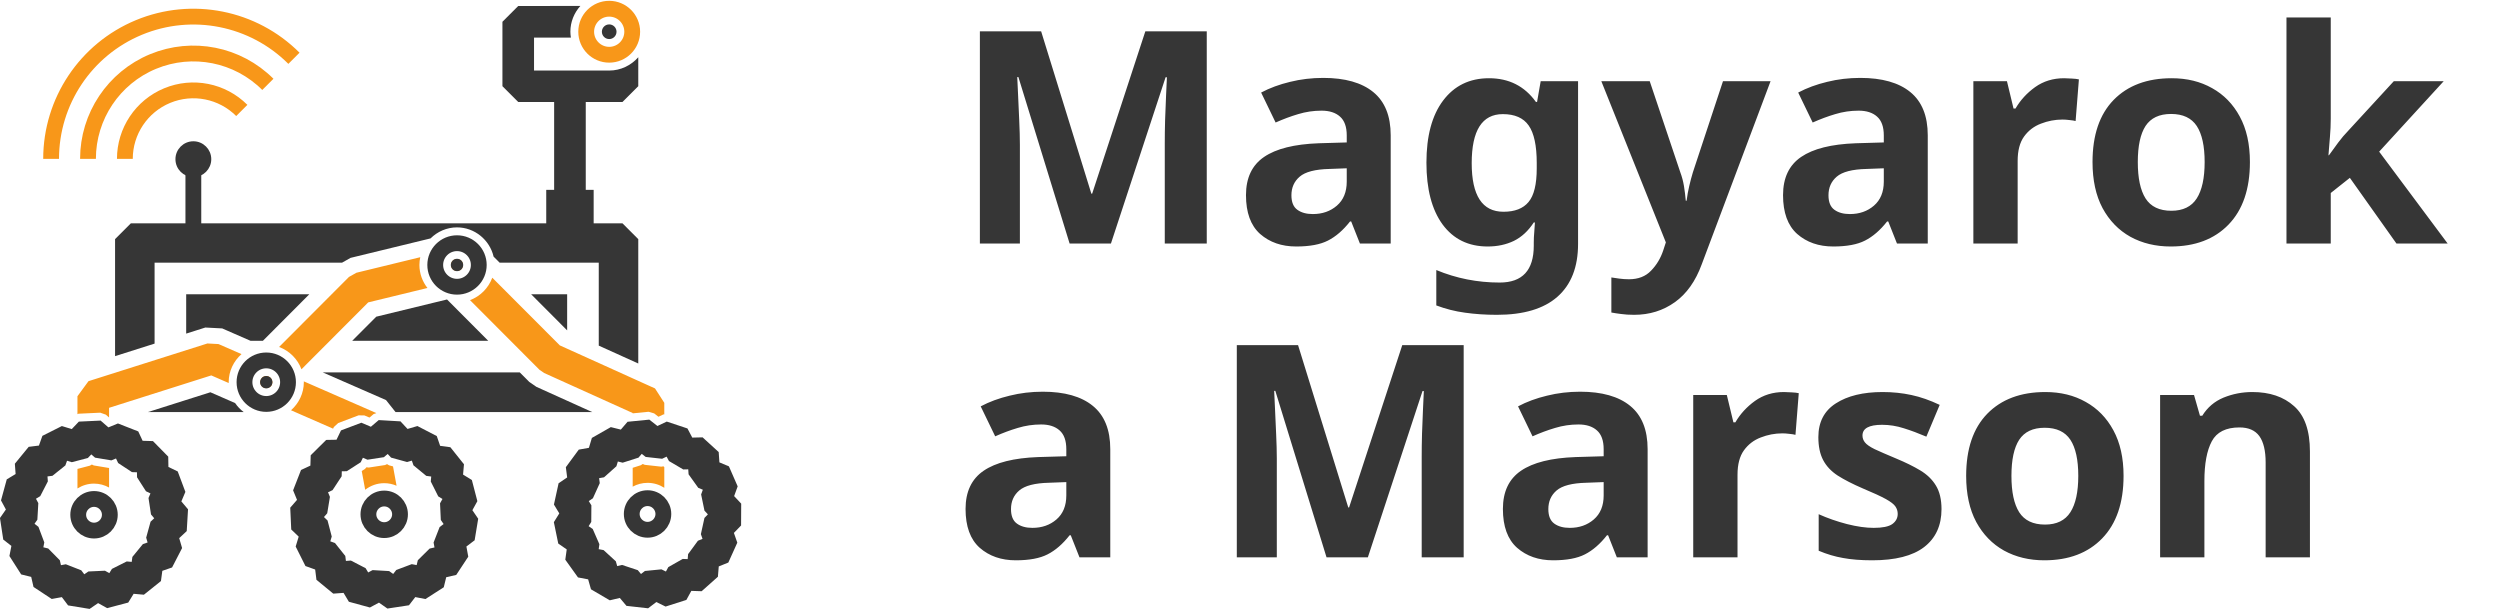
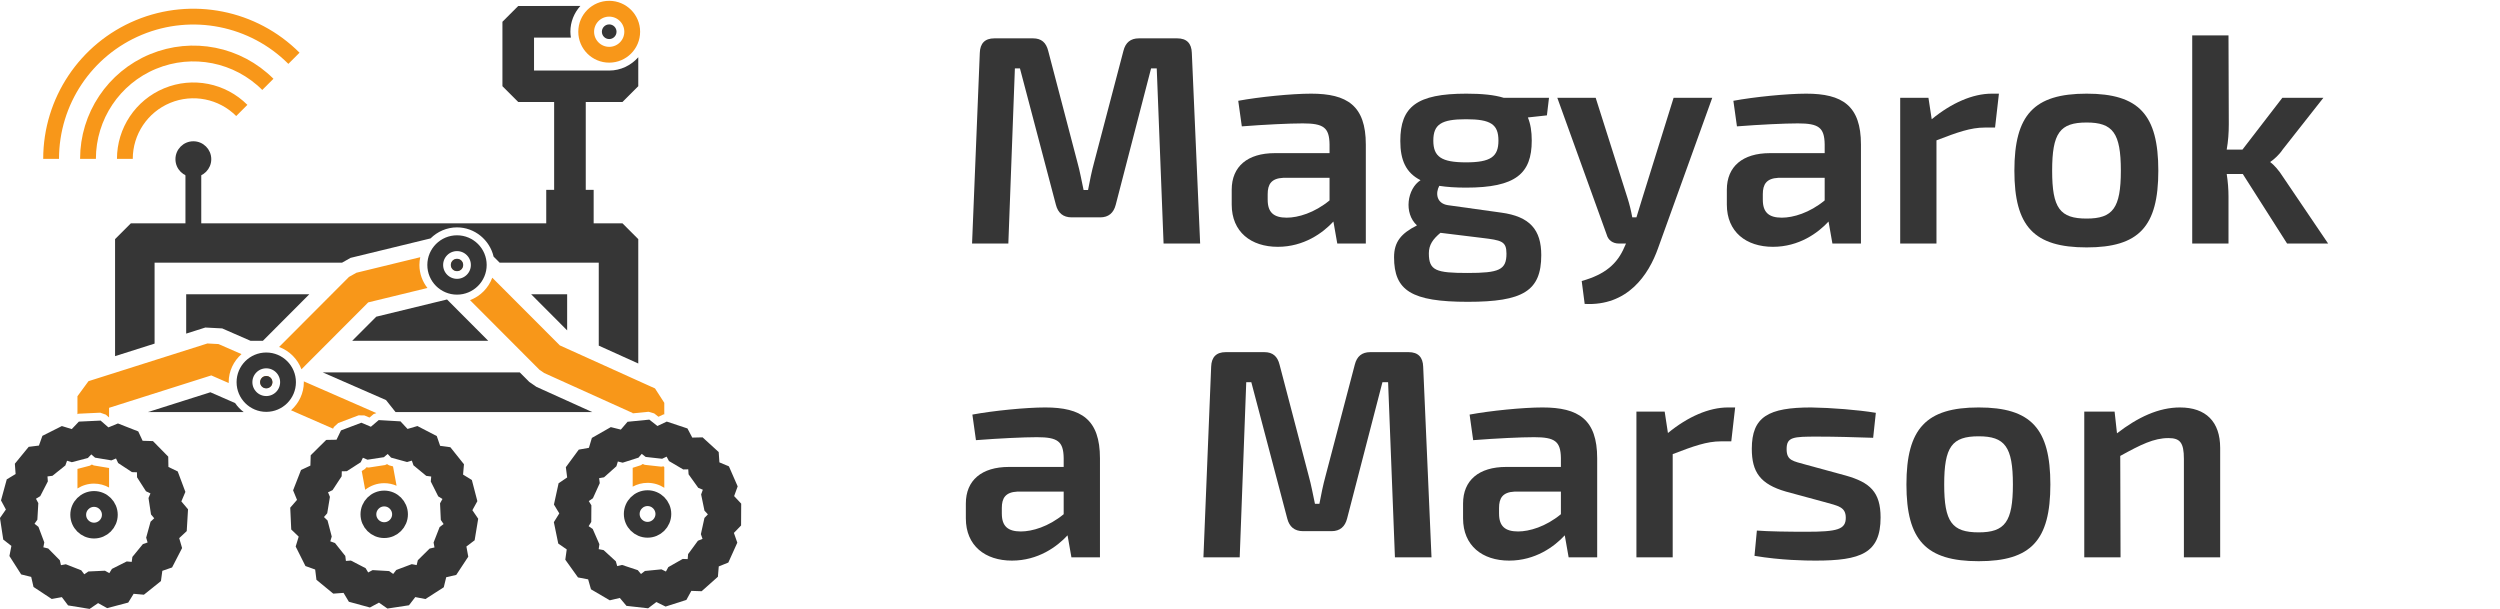
<svg xmlns="http://www.w3.org/2000/svg" id="svg8" version="1.1" viewBox="0 0 237.259 57.79" height="57.79mm" width="237.259mm">
  <defs id="defs2">
    <marker style="overflow:visible" id="marker3314" refX="0" refY="0" orient="auto">
      <path transform="matrix(0.2,0,0,0.2,1.48,0.2)" style="fill:#363636;fill-opacity:1;fill-rule:evenodd;stroke:#363636;stroke-width:1pt;stroke-opacity:1" d="m -2.5,-1 c 0,2.76 -2.24,5 -5,5 -2.76,0 -5,-2.24 -5,-5 0,-2.76 2.24,-5 5,-5 2.76,0 5,2.24 5,5 z" id="path3312" />
    </marker>
    <marker style="overflow:visible" id="DotS" refX="0" refY="0" orient="auto">
      <path transform="matrix(0.2,0,0,0.2,1.48,0.2)" style="fill:#363636;fill-opacity:1;fill-rule:evenodd;stroke:#363636;stroke-width:1pt;stroke-opacity:1" d="m -2.5,-1 c 0,2.76 -2.24,5 -5,5 -2.76,0 -5,-2.24 -5,-5 0,-2.76 2.24,-5 5,-5 2.76,0 5,2.24 5,5 z" id="path3091" />
    </marker>
  </defs>
  <g transform="translate(-30.55264,-75.37636)" id="layer1">
-     <text id="text3356" y="98.489" x="121" style="font-size:28.222px;line-height:1.05;font-family:'Exo 2';-inkscape-font-specification:'Exo 2, ';text-align:center;letter-spacing:0px;word-spacing:0px;text-anchor:middle;fill:#363636;fill-opacity:1;stroke-width:0.265" xml:space="preserve">
-       <tspan style="font-style:normal;font-variant:normal;font-weight:600;font-stretch:normal;font-size:28.222px;font-family:'Exo 2';-inkscape-font-specification:'Exo 2 Semi-Bold';text-align:start;text-anchor:start;fill:#363636;fill-opacity:1;stroke-width:0.265" y="98.489" x="121" id="tspan3354">Magyarok</tspan>
-       <tspan id="tspan3358" style="font-style:normal;font-variant:normal;font-weight:600;font-stretch:normal;font-size:28.222px;font-family:'Exo 2';-inkscape-font-specification:'Exo 2 Semi-Bold';text-align:start;text-anchor:start;fill:#363636;fill-opacity:1;stroke-width:0.265" y="128.269" x="121">a Marson</tspan>
-     </text>
+     <g aria-label="Magyarok a Marson" id="text3356" style="font-size:28.222px;line-height:1.05;font-family:'Exo 2';-inkscape-font-specification:'Exo 2, ';text-align:center;letter-spacing:0px;word-spacing:0px;text-anchor:middle;fill:#363636;fill-opacity:1;stroke-width:0.265">
+       <path d="m 142.28,79.016 h -3.641 c -0.79,0 -1.27,0.395 -1.468,1.185 l -2.766,10.527 c -0.254,0.931 -0.423,1.778 -0.593,2.681 h -0.423 c -0.198,-0.903 -0.339,-1.75 -0.593,-2.653 l -2.766,-10.555 c -0.198,-0.79 -0.649,-1.185 -1.439,-1.185 h -3.669 c -0.903,0 -1.355,0.48 -1.383,1.383 l -0.734,18.09 h 3.443 l 0.621,-16.623 h 0.48 l 3.415,12.954 c 0.198,0.762 0.677,1.185 1.496,1.185 h 2.709 c 0.79,0 1.27,-0.423 1.468,-1.185 l 3.358,-12.954 h 0.536 l 0.649,16.623 h 3.471 l -0.79,-18.09 c -0.028,-0.903 -0.48,-1.383 -1.383,-1.383 z" style="font-style:normal;font-variant:normal;font-weight:600;font-stretch:normal;font-size:28.222px;font-family:'Exo 2';-inkscape-font-specification:'Exo 2 Semi-Bold';text-align:start;text-anchor:start;fill:#363636;fill-opacity:1;stroke-width:0.265" id="path4479" />
+       <path d="m 154.98,84.265 c -1.834,0 -4.939,0.31 -6.914,0.677 l 0.339,2.427 c 2.173,-0.169 4.516,-0.282 5.786,-0.282 1.976,0 2.512,0.395 2.54,1.976 v 0.847 h -5.193 c -2.596,0 -4.092,1.27 -4.092,3.471 v 1.411 c 0,2.596 1.834,4.008 4.374,4.008 2.484,0 4.29,-1.326 5.278,-2.399 l 0.367,2.088 h 2.709 V 89.091 c 0,-3.697 -1.778,-4.826 -5.193,-4.826 z m -4.12,10.075 v -0.536 c 0,-0.931 0.339,-1.496 1.468,-1.552 h 4.403 v 2.145 c -1.439,1.185 -2.992,1.637 -4.064,1.637 -1.242,0 -1.806,-0.508 -1.806,-1.693 z" style="font-style:normal;font-variant:normal;font-weight:600;font-stretch:normal;font-size:28.222px;font-family:'Exo 2';-inkscape-font-specification:'Exo 2 Semi-Bold';text-align:start;text-anchor:start;fill:#363636;fill-opacity:1;stroke-width:0.265" id="path4481" />
+       <path d="m 177.558,84.66 h -4.29 c -0.903,-0.282 -2.088,-0.395 -3.556,-0.395 -4.713,0 -6.265,1.242 -6.265,4.487 0,1.834 0.536,3.02 1.919,3.725 -1.27,0.818 -1.609,3.133 -0.339,4.29 -1.496,0.762 -2.173,1.552 -2.173,3.02 0,3.161 1.637,4.233 6.999,4.233 5.221,0 6.971,-1.016 6.971,-4.431 0,-2.399 -1.072,-3.669 -3.81,-4.036 L 167.962,94.848 c -1.101,-0.169 -1.185,-1.157 -0.818,-1.834 0.734,0.113 1.58,0.169 2.54,0.169 4.713,0 6.237,-1.326 6.237,-4.459 0,-0.875 -0.113,-1.58 -0.367,-2.201 L 177.36,86.325 Z m -7.874,6.124 c -2.342,0 -3.104,-0.536 -3.104,-2.06 0,-1.552 0.762,-2.032 3.104,-2.032 2.342,0 3.076,0.48 3.076,2.032 0,1.524 -0.734,2.06 -3.076,2.06 z m 3.838,8.664 c 0,1.552 -0.706,1.834 -3.697,1.834 -2.992,0 -3.669,-0.226 -3.669,-1.863 0,-0.818 0.395,-1.355 1.101,-1.947 l 3.923,0.48 c 1.863,0.226 2.342,0.31 2.342,1.496 z" style="font-style:normal;font-variant:normal;font-weight:600;font-stretch:normal;font-size:28.222px;font-family:'Exo 2';-inkscape-font-specification:'Exo 2 Semi-Bold';text-align:start;text-anchor:start;fill:#363636;fill-opacity:1;stroke-width:0.265" id="path4483" />
+       <path d="m 189.383,84.66 -2.963,9.511 -0.564,1.834 h -0.395 c -0.113,-0.621 -0.254,-1.214 -0.452,-1.834 l -3.02,-9.511 h -3.641 l 4.685,12.982 c 0.141,0.536 0.593,0.847 1.157,0.847 h 0.677 l -0.141,0.31 c -0.677,1.609 -1.834,2.625 -4.064,3.246 l 0.282,2.173 c 4.064,0.226 6.068,-2.738 6.971,-5.306 l 5.136,-14.252 z" style="font-style:normal;font-variant:normal;font-weight:600;font-stretch:normal;font-size:28.222px;font-family:'Exo 2';-inkscape-font-specification:'Exo 2 Semi-Bold';text-align:start;text-anchor:start;fill:#363636;fill-opacity:1;stroke-width:0.265" id="path4485" />
+       <path d="m 201.97,84.265 c -1.834,0 -4.939,0.31 -6.914,0.677 l 0.339,2.427 c 2.173,-0.169 4.516,-0.282 5.786,-0.282 1.976,0 2.512,0.395 2.54,1.976 v 0.847 h -5.193 c -2.596,0 -4.092,1.27 -4.092,3.471 v 1.411 c 0,2.596 1.834,4.008 4.374,4.008 2.484,0 4.29,-1.326 5.278,-2.399 l 0.367,2.088 h 2.709 V 89.091 c 0,-3.697 -1.778,-4.826 -5.193,-4.826 z m -4.12,10.075 v -0.536 c 0,-0.931 0.339,-1.496 1.468,-1.552 h 4.403 v 2.145 c -1.439,1.185 -2.992,1.637 -4.064,1.637 -1.242,0 -1.806,-0.508 -1.806,-1.693 z" style="font-style:normal;font-variant:normal;font-weight:600;font-stretch:normal;font-size:28.222px;font-family:'Exo 2';-inkscape-font-specification:'Exo 2 Semi-Bold';text-align:start;text-anchor:start;fill:#363636;fill-opacity:1;stroke-width:0.265" id="path4487" />
+       <path d="m 219.58,84.265 c -1.806,0 -3.81,0.875 -5.701,2.427 l -0.31,-2.032 h -2.681 v 13.829 h 3.443 v -9.793 c 1.976,-0.762 3.246,-1.214 4.572,-1.214 h 0.988 l 0.367,-3.217 z" style="font-style:normal;font-variant:normal;font-weight:600;font-stretch:normal;font-size:28.222px;font-family:'Exo 2';-inkscape-font-specification:'Exo 2 Semi-Bold';text-align:start;text-anchor:start;fill:#363636;fill-opacity:1;stroke-width:0.265" id="path4489" />
+       <path d="m 228.583,84.265 c -4.995,0 -6.858,2.004 -6.858,7.31 0,5.306 1.863,7.281 6.858,7.281 4.967,0 6.802,-1.976 6.802,-7.281 0,-5.306 -1.834,-7.31 -6.802,-7.31 z m 0,2.738 c 2.484,0 3.246,0.988 3.246,4.572 0,3.556 -0.762,4.544 -3.246,4.544 -2.54,0 -3.274,-0.988 -3.274,-4.544 0,-3.584 0.734,-4.572 3.274,-4.572 z" style="font-style:normal;font-variant:normal;font-weight:600;font-stretch:normal;font-size:28.222px;font-family:'Exo 2';-inkscape-font-specification:'Exo 2 Semi-Bold';text-align:start;text-anchor:start;fill:#363636;fill-opacity:1;stroke-width:0.265" id="path4491" />
+       <path d="m 247.605,98.489 h 3.895 l -4.318,-6.378 c -0.31,-0.508 -0.847,-1.129 -1.157,-1.326 v -0.056 c 0.31,-0.198 0.847,-0.677 1.157,-1.157 l 3.866,-4.911 h -3.895 l -3.782,4.911 h -1.496 c 0.141,-0.79 0.198,-1.58 0.198,-2.427 l -0.028,-8.41 h -3.443 v 19.756 h 3.443 v -4.487 c 0,-0.649 -0.056,-1.383 -0.169,-2.117 h 1.524 z" style="font-style:normal;font-variant:normal;font-weight:600;font-stretch:normal;font-size:28.222px;font-family:'Exo 2';-inkscape-font-specification:'Exo 2 Semi-Bold';text-align:start;text-anchor:start;fill:#363636;fill-opacity:1;stroke-width:0.265" id="path4493" />
+       <path d="m 129.749,114.045 c -1.834,0 -4.939,0.31 -6.914,0.677 l 0.339,2.427 c 2.173,-0.169 4.516,-0.282 5.786,-0.282 1.976,0 2.512,0.395 2.54,1.976 v 0.847 h -5.193 c -2.596,0 -4.092,1.27 -4.092,3.471 v 1.411 c 0,2.596 1.834,4.008 4.374,4.008 2.484,0 4.29,-1.326 5.278,-2.399 l 0.367,2.088 h 2.709 v -9.398 c 0,-3.697 -1.778,-4.826 -5.193,-4.826 z m -4.12,10.075 v -0.536 c 0,-0.931 0.339,-1.496 1.468,-1.552 h 4.403 v 2.145 c -1.439,1.185 -2.992,1.637 -4.064,1.637 -1.242,0 -1.806,-0.508 -1.806,-1.693 z" style="font-style:normal;font-variant:normal;font-weight:600;font-stretch:normal;font-size:28.222px;font-family:'Exo 2';-inkscape-font-specification:'Exo 2 Semi-Bold';text-align:start;text-anchor:start;fill:#363636;fill-opacity:1;stroke-width:0.265" id="path4495" />
+       <path d="m 164.237,108.796 h -3.641 c -0.79,0 -1.27,0.395 -1.468,1.185 l -2.766,10.527 c -0.254,0.931 -0.423,1.778 -0.593,2.681 h -0.423 c -0.198,-0.903 -0.339,-1.75 -0.593,-2.653 l -2.766,-10.555 c -0.198,-0.79 -0.649,-1.185 -1.439,-1.185 h -3.669 c -0.903,0 -1.355,0.48 -1.383,1.383 l -0.734,18.09 h 3.443 l 0.621,-16.623 h 0.48 l 3.415,12.954 c 0.198,0.762 0.677,1.185 1.496,1.185 h 2.709 c 0.79,0 1.27,-0.423 1.468,-1.185 l 3.358,-12.954 h 0.536 l 0.649,16.623 h 3.471 l -0.79,-18.09 c -0.028,-0.903 -0.48,-1.383 -1.383,-1.383 z" style="font-style:normal;font-variant:normal;font-weight:600;font-stretch:normal;font-size:28.222px;font-family:'Exo 2';-inkscape-font-specification:'Exo 2 Semi-Bold';text-align:start;text-anchor:start;fill:#363636;fill-opacity:1;stroke-width:0.265" id="path4497" />
+       <path d="m 176.937,114.045 c -1.834,0 -4.939,0.31 -6.914,0.677 l 0.339,2.427 c 2.173,-0.169 4.516,-0.282 5.786,-0.282 1.976,0 2.512,0.395 2.54,1.976 v 0.847 h -5.193 c -2.596,0 -4.092,1.27 -4.092,3.471 v 1.411 c 0,2.596 1.834,4.008 4.374,4.008 2.484,0 4.29,-1.326 5.278,-2.399 l 0.367,2.088 h 2.709 v -9.398 c 0,-3.697 -1.778,-4.826 -5.193,-4.826 z m -4.12,10.075 v -0.536 c 0,-0.931 0.339,-1.496 1.468,-1.552 h 4.403 v 2.145 c -1.439,1.185 -2.992,1.637 -4.064,1.637 -1.242,0 -1.806,-0.508 -1.806,-1.693 z" style="font-style:normal;font-variant:normal;font-weight:600;font-stretch:normal;font-size:28.222px;font-family:'Exo 2';-inkscape-font-specification:'Exo 2 Semi-Bold';text-align:start;text-anchor:start;fill:#363636;fill-opacity:1;stroke-width:0.265" id="path4499" />
+       <path d="m 194.547,114.045 c -1.806,0 -3.81,0.875 -5.701,2.427 l -0.31,-2.032 h -2.681 v 13.829 h 3.443 v -9.793 c 1.976,-0.762 3.246,-1.214 4.572,-1.214 h 0.988 l 0.367,-3.217 z" style="font-style:normal;font-variant:normal;font-weight:600;font-stretch:normal;font-size:28.222px;font-family:'Exo 2';-inkscape-font-specification:'Exo 2 Semi-Bold';text-align:start;text-anchor:start;fill:#363636;fill-opacity:1;stroke-width:0.265" id="path4501" />
+       <path d="m 202.449,114.045 c -4.064,0 -5.644,0.875 -5.644,3.923 0,2.201 0.79,3.358 3.246,4.064 l 3.641,0.988 c 1.298,0.367 2.032,0.452 2.032,1.496 0,1.101 -0.79,1.326 -3.725,1.326 -1.778,0 -3.612,-0.028 -4.713,-0.113 l -0.226,2.399 c 2.512,0.423 4.854,0.452 5.786,0.452 4.318,0 6.181,-0.706 6.181,-4.092 0,-2.427 -1.016,-3.33 -3.302,-3.979 l -3.725,-1.016 c -1.298,-0.367 -1.891,-0.395 -1.891,-1.496 0,-1.157 0.621,-1.185 2.935,-1.185 1.75,0 3.528,0.056 5.278,0.113 l 0.254,-2.371 c -1.693,-0.282 -4.233,-0.48 -6.124,-0.508 z" style="font-style:normal;font-variant:normal;font-weight:600;font-stretch:normal;font-size:28.222px;font-family:'Exo 2';-inkscape-font-specification:'Exo 2 Semi-Bold';text-align:start;text-anchor:start;fill:#363636;fill-opacity:1;stroke-width:0.265" id="path4503" />
+       <path d="m 218.338,114.045 c -4.995,0 -6.858,2.004 -6.858,7.31 0,5.306 1.863,7.281 6.858,7.281 4.967,0 6.802,-1.976 6.802,-7.281 0,-5.306 -1.834,-7.31 -6.802,-7.31 z m 0,2.738 c 2.484,0 3.246,0.988 3.246,4.572 0,3.556 -0.762,4.544 -3.246,4.544 -2.54,0 -3.274,-0.988 -3.274,-4.544 0,-3.584 0.734,-4.572 3.274,-4.572 z" style="font-style:normal;font-variant:normal;font-weight:600;font-stretch:normal;font-size:28.222px;font-family:'Exo 2';-inkscape-font-specification:'Exo 2 Semi-Bold';text-align:start;text-anchor:start;fill:#363636;fill-opacity:1;stroke-width:0.265" id="path4505" />
+       <path d="m 237.445,114.045 c -2.032,0 -4.008,0.931 -5.983,2.455 l -0.226,-2.06 h -2.879 v 13.829 h 3.443 l -0.028,-9.624 c 1.947,-1.072 3.189,-1.693 4.572,-1.693 1.101,0 1.468,0.423 1.468,1.976 v 9.342 h 3.443 v -10.386 c 0,-2.484 -1.355,-3.838 -3.81,-3.838 z" style="font-style:normal;font-variant:normal;font-weight:600;font-stretch:normal;font-size:28.222px;font-family:'Exo 2';-inkscape-font-specification:'Exo 2 Semi-Bold';text-align:start;text-anchor:start;fill:#363636;fill-opacity:1;stroke-width:0.265" id="path4507" />
+     </g>
    <g id="g3521">
      <path id="path2878" style="color:#000000;font-style:normal;font-variant:normal;font-weight:normal;font-stretch:normal;font-size:medium;line-height:normal;font-family:sans-serif;font-variant-ligatures:normal;font-variant-position:normal;font-variant-caps:normal;font-variant-numeric:normal;font-variant-alternates:normal;font-variant-east-asian:normal;font-feature-settings:normal;font-variation-settings:normal;text-indent:0;text-align:start;text-decoration:none;text-decoration-line:none;text-decoration-style:solid;text-decoration-color:#000000;letter-spacing:normal;word-spacing:normal;text-transform:none;writing-mode:lr-tb;direction:ltr;text-orientation:mixed;dominant-baseline:auto;baseline-shift:baseline;text-anchor:start;white-space:normal;shape-padding:0;shape-margin:0;inline-size:0;clip-rule:nonzero;display:inline;overflow:visible;visibility:visible;isolation:auto;mix-blend-mode:normal;color-interpolation:sRGB;color-interpolation-filters:linearRGB;solid-color:#000000;solid-opacity:1;vector-effect:none;fill:#363636;fill-opacity:1;fill-rule:nonzero;stroke:none;stroke-width:1.5;stroke-linecap:butt;stroke-linejoin:miter;stroke-miterlimit:4;stroke-dasharray:none;stroke-dashoffset:0;stroke-opacity:1;color-rendering:auto;image-rendering:auto;shape-rendering:auto;text-rendering:auto;enable-background:accumulate;stop-color:#000000" d="m 48.222,103.306 v 3.731 l 1.559,-0.495 0.259,-0.082 1.6,0.084 2.684,1.174 h 1.181 l 4.401,-4.413 z m 32.741,0 3.414,3.424 v -3.424 z m -7.986,0.491 -6.717,1.635 -2.281,2.287 h 12.909 z m 4.528,0.291 2.068,2.073 h 0.001 z" />
      <path id="path2796" style="color:#000000;font-style:normal;font-variant:normal;font-weight:normal;font-stretch:normal;font-size:medium;line-height:normal;font-family:sans-serif;font-variant-ligatures:normal;font-variant-position:normal;font-variant-caps:normal;font-variant-numeric:normal;font-variant-alternates:normal;font-variant-east-asian:normal;font-feature-settings:normal;font-variation-settings:normal;text-indent:0;text-align:start;text-decoration:none;text-decoration-line:none;text-decoration-style:solid;text-decoration-color:#000000;letter-spacing:normal;word-spacing:normal;text-transform:none;writing-mode:lr-tb;direction:ltr;text-orientation:mixed;dominant-baseline:auto;baseline-shift:baseline;text-anchor:start;white-space:normal;shape-padding:0;shape-margin:0;inline-size:0;clip-rule:nonzero;display:inline;overflow:visible;visibility:visible;isolation:auto;mix-blend-mode:normal;color-interpolation:sRGB;color-interpolation-filters:linearRGB;solid-color:#000000;solid-opacity:1;vector-effect:none;fill:#363636;fill-opacity:1;fill-rule:nonzero;stroke:none;stroke-width:3;stroke-linecap:butt;stroke-linejoin:bevel;stroke-miterlimit:4;stroke-dasharray:none;stroke-dashoffset:0;stroke-opacity:1;color-rendering:auto;image-rendering:auto;shape-rendering:auto;text-rendering:auto;enable-background:accumulate;stop-color:#000000" d="m 79.735,75.943 -1.5,1.5 v 6.113 l 1.5,1.5 h 9.892 l 1.5,-1.5 v -2.747 c -0.678,0.77 -1.665,1.263 -2.758,1.263 -0.106,0 -0.21,0.009 -0.313,-8e-6 h -6.822 v -3.129 h 3.497 c -0.028,-0.182 -0.048,-0.367 -0.048,-0.557 0,-0.934 0.361,-1.791 0.946,-2.444 z" />
      <path style="color:#000000;font-style:normal;font-variant:normal;font-weight:normal;font-stretch:normal;font-size:medium;line-height:normal;font-family:sans-serif;font-variant-ligatures:normal;font-variant-position:normal;font-variant-caps:normal;font-variant-numeric:normal;font-variant-alternates:normal;font-variant-east-asian:normal;font-feature-settings:normal;font-variation-settings:normal;text-indent:0;text-align:start;text-decoration:none;text-decoration-line:none;text-decoration-style:solid;text-decoration-color:#000000;letter-spacing:normal;word-spacing:normal;text-transform:none;writing-mode:lr-tb;direction:ltr;text-orientation:mixed;dominant-baseline:auto;baseline-shift:baseline;text-anchor:start;white-space:normal;shape-padding:0;shape-margin:0;inline-size:0;clip-rule:nonzero;display:inline;overflow:visible;visibility:visible;isolation:auto;mix-blend-mode:normal;color-interpolation:sRGB;color-interpolation-filters:linearRGB;solid-color:#000000;solid-opacity:1;vector-effect:none;fill:#363636;fill-opacity:1;fill-rule:nonzero;stroke:none;stroke-width:3;stroke-linecap:round;stroke-linejoin:bevel;stroke-miterlimit:4;stroke-dasharray:none;stroke-dashoffset:0;stroke-opacity:1;color-rendering:auto;image-rendering:auto;shape-rendering:auto;text-rendering:auto;enable-background:accumulate;stop-color:#000000" d="m 92.175,115.201 0.77,0.604 0.886,-0.419 1.963,0.652 0.457,0.868 0.98,-0.023 1.528,1.395 0.068,0.979 0.903,0.379 0.83,1.899 -0.335,0.923 0.67,0.715 -0.011,2.073 -0.682,0.706 0.324,0.925 -0.852,1.888 -0.909,0.367 -0.08,0.979 -1.545,1.375 -0.977,-0.034 -0.472,0.86 -1.972,0.629 -0.878,-0.43 -0.781,0.595 -2.054,-0.231 -0.631,-0.752 -0.952,0.225 -1.784,-1.045 -0.27,-0.945 -0.963,-0.182 -1.205,-1.683 0.136,-0.974 -0.804,-0.558 -0.418,-2.03 0.517,-0.831 -0.509,-0.84 0.443,-2.024 0.812,-0.547 -0.125,-0.974 1.227,-1.668 0.963,-0.171 0.281,-0.94 1.798,-1.025 0.949,0.236 0.639,-0.743 z m -0.719,3.249 -0.31,0.359 -1.5,0.478 -0.457,-0.114 -0.136,0.453 -1.176,1.048 -0.466,0.083 0.062,0.47 -0.651,1.435 -0.392,0.268 0.247,0.404 -0.011,1.574 -0.25,0.404 0.389,0.268 0.631,1.444 -0.065,0.47 0.463,0.088 1.162,1.062 0.131,0.456 0.46,-0.108 1.494,0.495 0.304,0.364 0.375,-0.288 1.565,-0.154 0.426,0.208 0.227,-0.419 1.366,-0.777 0.472,0.017 0.04,-0.473 0.932,-1.27 0.437,-0.179 -0.156,-0.447 0.338,-1.538 0.327,-0.342 -0.324,-0.345 -0.318,-1.543 0.162,-0.447 -0.435,-0.182 -0.918,-1.281 -0.031,-0.473 -0.474,0.011 -1.355,-0.797 -0.224,-0.419 -0.426,0.202 -1.562,-0.174 z" id="path2590" />
      <path style="color:#000000;font-style:normal;font-variant:normal;font-weight:normal;font-stretch:normal;font-size:medium;line-height:normal;font-family:sans-serif;font-variant-ligatures:normal;font-variant-position:normal;font-variant-caps:normal;font-variant-numeric:normal;font-variant-alternates:normal;font-variant-east-asian:normal;font-feature-settings:normal;font-variation-settings:normal;text-indent:0;text-align:start;text-decoration:none;text-decoration-line:none;text-decoration-style:solid;text-decoration-color:#000000;letter-spacing:normal;word-spacing:normal;text-transform:none;writing-mode:lr-tb;direction:ltr;text-orientation:mixed;dominant-baseline:auto;baseline-shift:baseline;text-anchor:start;white-space:normal;shape-padding:0;shape-margin:0;inline-size:0;clip-rule:nonzero;display:inline;overflow:visible;visibility:visible;isolation:auto;mix-blend-mode:normal;color-interpolation:sRGB;color-interpolation-filters:linearRGB;solid-color:#000000;solid-opacity:1;vector-effect:none;fill:#363636;fill-opacity:1;fill-rule:nonzero;stroke:none;stroke-width:3;stroke-linecap:round;stroke-linejoin:bevel;stroke-miterlimit:4;stroke-dasharray:none;stroke-dashoffset:0;stroke-opacity:1;color-rendering:auto;image-rendering:auto;shape-rendering:auto;text-rendering:auto;enable-background:accumulate;stop-color:#000000" d="m 33.275,117.783 0.972,-0.121 0.329,-0.922 1.848,-0.93 0.938,0.288 0.675,-0.709 2.065,-0.097 0.739,0.644 0.906,-0.372 1.926,0.755 0.414,0.89 0.98,0.028 1.452,1.476 0.018,0.98 0.882,0.425 0.727,1.941 -0.382,0.902 0.633,0.751 -0.123,2.068 -0.715,0.668 0.275,0.94 -0.95,1.842 -0.926,0.32 -0.131,0.972 -1.617,1.295 -0.974,-0.087 -0.514,0.833 -2.001,0.527 -0.858,-0.477 -0.808,0.552 -2.041,-0.334 -0.591,-0.785 -0.962,0.175 -1.728,-1.14 -0.219,-0.956 -0.952,-0.234 -1.115,-1.746 0.187,-0.96 -0.773,-0.602 -0.311,-2.047 0.562,-0.805 -0.464,-0.864 0.546,-1.997 0.84,-0.507 -0.072,-0.978 z m 1.784,2.807 0.034,0.473 -0.721,1.399 -0.406,0.246 0.223,0.417 -0.09,1.572 -0.271,0.389 0.374,0.29 0.554,1.474 -0.088,0.467 0.458,0.113 1.105,1.119 0.106,0.465 0.464,-0.087 1.464,0.574 0.285,0.378 0.392,-0.268 1.571,-0.072 0.414,0.23 0.249,-0.403 1.404,-0.707 0.472,0.042 0.064,-0.471 0.996,-1.216 0.448,-0.155 -0.135,-0.457 0.418,-1.518 0.346,-0.322 -0.305,-0.362 -0.237,-1.558 0.185,-0.439 -0.426,-0.205 -0.848,-1.325 -0.008,-0.475 -0.472,-0.014 -1.314,-0.866 -0.201,-0.431 -0.438,0.181 -1.551,-0.258 -0.358,-0.31 -0.325,0.342 -1.523,0.399 -0.452,-0.139 -0.161,0.447 -1.227,0.984 z" id="path2582" />
      <path style="color:#000000;font-style:normal;font-variant:normal;font-weight:normal;font-stretch:normal;font-size:medium;line-height:normal;font-family:sans-serif;font-variant-ligatures:normal;font-variant-position:normal;font-variant-caps:normal;font-variant-numeric:normal;font-variant-alternates:normal;font-variant-east-asian:normal;font-feature-settings:normal;font-variation-settings:normal;text-indent:0;text-align:start;text-decoration:none;text-decoration-line:none;text-decoration-style:solid;text-decoration-color:#000000;letter-spacing:normal;word-spacing:normal;text-transform:none;writing-mode:lr-tb;direction:ltr;text-orientation:mixed;dominant-baseline:auto;baseline-shift:baseline;text-anchor:start;white-space:normal;shape-padding:0;shape-margin:0;inline-size:0;clip-rule:nonzero;display:inline;overflow:visible;visibility:visible;isolation:auto;mix-blend-mode:normal;color-interpolation:sRGB;color-interpolation-filters:linearRGB;solid-color:#000000;solid-opacity:1;vector-effect:none;fill:#363636;fill-opacity:1;fill-rule:nonzero;stroke:none;stroke-width:3;stroke-linecap:round;stroke-linejoin:bevel;stroke-miterlimit:4;stroke-dasharray:none;stroke-dashoffset:0;stroke-opacity:1;color-rendering:auto;image-rendering:auto;shape-rendering:auto;text-rendering:auto;enable-background:accumulate;stop-color:#000000" d="m 64.848,115.494 0.902,0.383 0.745,-0.633 2.065,0.121 0.669,0.719 0.938,-0.275 1.837,0.951 0.319,0.928 0.97,0.131 1.292,1.619 -0.086,0.978 0.835,0.516 0.522,2.006 -0.473,0.858 0.552,0.81 -0.338,2.045 -0.781,0.59 0.176,0.967 -1.14,1.73 -0.953,0.22 -0.231,0.952 -1.742,1.119 -0.962,-0.187 -0.598,0.777 -2.046,0.311 -0.801,-0.563 -0.861,0.464 -1.996,-0.546 -0.505,-0.843 -0.975,0.073 -1.598,-1.313 -0.12,-0.976 -0.923,-0.33 -0.928,-1.853 0.287,-0.938 -0.708,-0.679 -0.095,-2.07 0.644,-0.739 -0.372,-0.908 0.752,-1.929 0.889,-0.416 0.029,-0.981 1.472,-1.457 0.978,-0.018 0.426,-0.884 z m 0.145,3.324 -0.206,0.427 -1.323,0.85 -0.474,0.009 -0.012,0.472 -0.865,1.317 -0.429,0.201 0.179,0.438 -0.255,1.554 -0.31,0.36 0.34,0.327 0.398,1.523 -0.137,0.455 0.442,0.158 0.982,1.231 0.058,0.471 0.473,-0.036 1.397,0.724 0.244,0.406 0.417,-0.224 1.569,0.092 0.388,0.273 0.291,-0.376 1.47,-0.554 0.465,0.09 0.111,-0.463 1.119,-1.105 0.463,-0.107 -0.086,-0.466 0.572,-1.468 0.379,-0.287 -0.266,-0.391 -0.073,-1.572 0.23,-0.415 -0.402,-0.249 -0.706,-1.408 0.041,-0.474 -0.47,-0.062 -1.214,-1 -0.155,-0.448 -0.453,0.133 -1.518,-0.418 -0.322,-0.347 -0.362,0.307 -1.554,0.238 z" id="path2586" />
      <path id="path2613" style="color:#000000;font-style:normal;font-variant:normal;font-weight:normal;font-stretch:normal;font-size:medium;line-height:normal;font-family:sans-serif;font-variant-ligatures:normal;font-variant-position:normal;font-variant-caps:normal;font-variant-numeric:normal;font-variant-alternates:normal;font-variant-east-asian:normal;font-feature-settings:normal;font-variation-settings:normal;text-indent:0;text-align:start;text-decoration:none;text-decoration-line:none;text-decoration-style:solid;text-decoration-color:#000000;letter-spacing:normal;word-spacing:normal;text-transform:none;writing-mode:lr-tb;direction:ltr;text-orientation:mixed;dominant-baseline:auto;baseline-shift:baseline;text-anchor:start;white-space:normal;shape-padding:0;shape-margin:0;inline-size:0;clip-rule:nonzero;display:inline;overflow:visible;visibility:visible;isolation:auto;mix-blend-mode:normal;color-interpolation:sRGB;color-interpolation-filters:linearRGB;solid-color:#000000;solid-opacity:1;vector-effect:none;fill:#363636;fill-opacity:1;fill-rule:nonzero;stroke:none;stroke-width:3;stroke-linecap:round;stroke-linejoin:bevel;stroke-miterlimit:4;stroke-dasharray:none;stroke-dashoffset:0;stroke-opacity:1;color-rendering:auto;image-rendering:auto;shape-rendering:auto;text-rendering:auto;enable-background:accumulate;stop-color:#000000" d="m 89.627,96.57 1.5,1.5 v 11.804 l -3.75,-1.696 v -7.873 h -9.407 l -0.573,-0.574 c -0.366,-1.578 -1.793,-2.776 -3.473,-2.776 -0.974,0 -1.863,0.402 -2.51,1.047 l -7.593,1.847 -0.806,0.455 H 45.223 v 7.682 l -3.75,1.189 V 98.07 l 1.5,-1.5 z m -9.746,14.148 0.904,0.906 0.67,0.463 5.298,2.395 H 68.09 l -0.903,-1.138 -6.004,-2.625 z m -33.343,0 -5.066,1.607 v -0.002 l 5.062,-1.605 z m 3.981,1.885 2.347,1.026 c 0.221,0.327 0.498,0.614 0.812,0.853 h -9.083 z m 8.562,0.47 3.223,1.409 h -10e-4 l -3.222,-1.408 c 1.59e-4,-3.5e-4 3.6e-4,-6.8e-4 5.18e-4,-0.001 z" />
      <path style="fill:none;stroke:#363636;stroke-width:1.5;stroke-linecap:butt;stroke-linejoin:miter;stroke-miterlimit:4;stroke-dasharray:none;stroke-opacity:1;marker-end:url(#marker3314)" d="M 48.903,98.362 V 90.454" id="path867" />
      <path id="path870" d="M 84.643,98.276 V 84.112" style="fill:none;stroke:#363636;stroke-width:3;stroke-linecap:butt;stroke-linejoin:miter;stroke-miterlimit:4;stroke-dasharray:none;stroke-opacity:1" />
      <path id="path2626" style="color:#000000;font-style:normal;font-variant:normal;font-weight:normal;font-stretch:normal;font-size:medium;line-height:normal;font-family:sans-serif;font-variant-ligatures:normal;font-variant-position:normal;font-variant-caps:normal;font-variant-numeric:normal;font-variant-alternates:normal;font-variant-east-asian:normal;font-feature-settings:normal;font-variation-settings:normal;text-indent:0;text-align:start;text-decoration:none;text-decoration-line:none;text-decoration-style:solid;text-decoration-color:#000000;letter-spacing:normal;word-spacing:normal;text-transform:none;writing-mode:lr-tb;direction:ltr;text-orientation:mixed;dominant-baseline:auto;baseline-shift:baseline;text-anchor:start;white-space:normal;shape-padding:0;shape-margin:0;inline-size:0;clip-rule:nonzero;display:inline;overflow:visible;visibility:visible;isolation:auto;mix-blend-mode:normal;color-interpolation:sRGB;color-interpolation-filters:linearRGB;solid-color:#000000;solid-opacity:1;vector-effect:none;fill:#f89719;fill-opacity:1;fill-rule:nonzero;stroke:none;stroke-width:3;stroke-linecap:square;stroke-linejoin:miter;stroke-miterlimit:4;stroke-dasharray:none;stroke-dashoffset:0;stroke-opacity:1;color-rendering:auto;image-rendering:auto;shape-rendering:auto;text-rendering:auto;enable-background:accumulate;stop-color:#000000" d="m 50.235,107.973 1.055,0.056 2.181,0.954 c -0.741,0.656 -1.215,1.609 -1.215,2.663 l 1.5,0.002 h -1.5 c 0,0.027 0.004,0.053 0.004,0.08 l -1.656,-0.724 -9.701,3.076 v 0.915 l -0.308,-0.268 -0.527,-0.185 -2.065,0.097 -0.1,0.045 v -1.702 l 1.047,-1.431 z m 5.588,3.109 c 0.33,0 0.564,0.234 0.564,0.564 -3e-6,0.33 -0.236,0.566 -0.566,0.566 -0.33,0 -0.563,-0.235 -0.564,-0.564 -3e-6,-0.001 0,-0.002 0,-0.002 7.93e-4,-0.329 0.237,-0.564 0.566,-0.564 z m 3.561,0.486 6.861,3 0.016,0.02 -0.249,0.084 -0.394,0.333 -0.477,-0.202 -0.556,-0.01 -1.934,0.731 -0.411,0.376 -0.076,0.158 -3.993,-1.746 c 0.742,-0.656 1.217,-1.611 1.217,-2.666 0,-0.026 -0.004,-0.052 -0.004,-0.078 z m 7.904,7.856 0.05,0.031 0.133,0.08 0.38,0.104 0.338,1.837 c -0.36,-0.157 -0.756,-0.245 -1.172,-0.245 -0.679,0 -1.306,0.236 -1.807,0.626 l -0.328,-1.78 0.31,-0.199 0.141,-0.156 0.21,0.027 1.554,-0.238 0.139,-0.064 z m -28.022,0.038 0.051,0.022 0.136,0.065 1.451,0.241 v 1.856 c -0.424,-0.236 -0.911,-0.373 -1.428,-0.373 -0.577,0 -1.115,0.171 -1.572,0.461 v -1.856 l 1.18,-0.309 0.132,-0.076 z" />
      <path id="path2617" style="color:#000000;font-style:normal;font-variant:normal;font-weight:normal;font-stretch:normal;font-size:medium;line-height:normal;font-family:sans-serif;font-variant-ligatures:normal;font-variant-position:normal;font-variant-caps:normal;font-variant-numeric:normal;font-variant-alternates:normal;font-variant-east-asian:normal;font-feature-settings:normal;font-variation-settings:normal;text-indent:0;text-align:start;text-decoration:none;text-decoration-line:none;text-decoration-style:solid;text-decoration-color:#000000;letter-spacing:normal;word-spacing:normal;text-transform:none;writing-mode:lr-tb;direction:ltr;text-orientation:mixed;dominant-baseline:auto;baseline-shift:baseline;text-anchor:start;white-space:normal;shape-padding:0;shape-margin:0;inline-size:0;clip-rule:nonzero;display:inline;overflow:visible;visibility:visible;isolation:auto;mix-blend-mode:normal;color-interpolation:sRGB;color-interpolation-filters:linearRGB;solid-color:#000000;solid-opacity:1;vector-effect:none;fill:#f89719;fill-opacity:1;fill-rule:nonzero;stroke:none;stroke-width:3;stroke-linecap:butt;stroke-linejoin:miter;stroke-miterlimit:4;stroke-dasharray:none;stroke-dashoffset:0;stroke-opacity:1;color-rendering:auto;image-rendering:auto;shape-rendering:auto;text-rendering:auto;enable-background:accumulate;stop-color:#000000" d="m 70.437,99.786 c -0.051,0.239 -0.08,0.485 -0.08,0.738 3e-6,0.819 0.287,1.577 0.761,2.183 l -5.622,1.368 -6.334,6.348 c -0.364,-0.977 -1.145,-1.756 -2.123,-2.118 l 6.631,-6.646 0.707,-0.398 z m 3.487,0.172 c 0.33,0 0.566,0.236 0.566,0.566 -3e-6,0.33 -0.236,0.566 -0.566,0.566 -0.33,0 -0.566,-0.236 -0.566,-0.566 0,-0.33 0.236,-0.566 0.566,-0.566 z m 3.348,1.774 6.41,6.423 9.033,4.084 0.881,1.367 v 1.095 l -0.083,0.005 -0.469,0.222 -0.409,-0.319 -0.534,-0.154 -1.505,0.15 v -0.032 l -8.401,-3.797 -0.445,-0.306 -6.591,-6.608 c 0.975,-0.367 1.753,-1.151 2.113,-2.13 z m -21.449,9.351 c 0.33,0 0.564,0.234 0.564,0.564 0,0.165 -0.059,0.306 -0.159,0.407 l -0.813,-0.811 c 0.1,-0.101 0.242,-0.16 0.408,-0.16 z m 35.728,8.327 0.196,0.081 1.562,0.174 0.151,-0.025 0.057,-0.009 0.04,0.04 0.04,0.041 v 1.958 c -0.46,-0.296 -1.005,-0.47 -1.588,-0.47 -0.51,0 -0.991,0.132 -1.412,0.362 v -1.789 l 0.778,-0.248 z" />
      <circle style="fill:none;fill-opacity:1;stroke:#363636;stroke-width:1.5;stroke-linecap:butt;stroke-linejoin:miter;stroke-miterlimit:4;stroke-dasharray:none;stroke-opacity:1" id="path2689" cx="-73.924" cy="100.523" r="2.066" transform="scale(-1,1)" />
      <circle r="2.066" cy="111.647" cx="-55.821" id="circle2693" style="fill:none;fill-opacity:1;stroke:#363636;stroke-width:1.5;stroke-linecap:butt;stroke-linejoin:miter;stroke-miterlimit:4;stroke-dasharray:none;stroke-opacity:1" transform="scale(-1,1)" />
      <circle r="2.184" cy="78.388" cx="88.368" id="circle2719" style="fill:none;fill-opacity:1;stroke:#f89719;stroke-width:1.5;stroke-linecap:butt;stroke-linejoin:miter;stroke-miterlimit:4;stroke-dasharray:none;stroke-opacity:1" />
      <circle style="fill:none;fill-opacity:1;stroke:#363636;stroke-width:1.5;stroke-linecap:butt;stroke-linejoin:bevel;stroke-miterlimit:4;stroke-dasharray:none;stroke-opacity:1" id="path2944" cx="-67.016" cy="124.187" r="1.5" transform="scale(-1,1)" />
      <circle r="1.5" cy="124.23" cx="-39.476" id="circle2946" style="fill:none;fill-opacity:1;stroke:#363636;stroke-width:1.5;stroke-linecap:butt;stroke-linejoin:bevel;stroke-miterlimit:4;stroke-dasharray:none;stroke-opacity:1" transform="scale(-1,1)" />
      <circle r="1.5" cy="124.154" cx="-92.008" id="circle2948" style="fill:none;fill-opacity:1;stroke:#363636;stroke-width:1.5;stroke-linecap:butt;stroke-linejoin:bevel;stroke-miterlimit:4;stroke-dasharray:none;stroke-opacity:1" transform="scale(-1,1)" />
      <circle style="fill:#363636;fill-opacity:1;stroke:none;stroke-width:3;stroke-linecap:butt;stroke-linejoin:bevel;stroke-miterlimit:4;stroke-dasharray:none;stroke-opacity:0.603" id="path3022" cx="88.368" cy="78.388" r="0.695" />
      <path d="m 42.403,90.454 a 6.5,6.5 0 0 1 4.013,-6.005 6.5,6.5 0 0 1 7.084,1.409" style="fill:none;fill-opacity:1;stroke:#f89719;stroke-width:1.5;stroke-linecap:butt;stroke-linejoin:bevel;stroke-miterlimit:4;stroke-dasharray:none;stroke-opacity:1" id="path3340" />
      <path d="m 38.903,90.454 a 10,10 0 0 1 6.173,-9.239 10,10 0 0 1 10.898,2.168" id="path3344" style="fill:none;fill-opacity:1;stroke:#f89719;stroke-width:1.5;stroke-linecap:butt;stroke-linejoin:bevel;stroke-miterlimit:4;stroke-dasharray:none;stroke-opacity:1" />
      <path d="m 35.403,90.454 a 13.5,13.5 0 0 1 8.334,-12.472 13.5,13.5 0 0 1 14.712,2.926" style="fill:none;fill-opacity:1;stroke:#f89719;stroke-width:1.5;stroke-linecap:butt;stroke-linejoin:bevel;stroke-miterlimit:4;stroke-dasharray:none;stroke-opacity:1" id="path3346" />
      <circle r="0.588" cy="100.523" cx="73.924" id="circle3348" style="fill:#363636;fill-opacity:1;stroke:none;stroke-width:3;stroke-linecap:butt;stroke-linejoin:bevel;stroke-miterlimit:4;stroke-dasharray:none;stroke-opacity:0.603" />
      <circle style="fill:#363636;fill-opacity:1;stroke:none;stroke-width:3;stroke-linecap:butt;stroke-linejoin:bevel;stroke-miterlimit:4;stroke-dasharray:none;stroke-opacity:0.603" id="circle3350" cx="55.821" cy="111.647" r="0.588" />
      <path style="fill:none;stroke:#363636;stroke-width:4.5;stroke-linecap:butt;stroke-linejoin:miter;stroke-miterlimit:4;stroke-dasharray:none;stroke-opacity:1" d="M 84.643,98.276 V 93.394" id="path3490" />
    </g>
  </g>
</svg>
